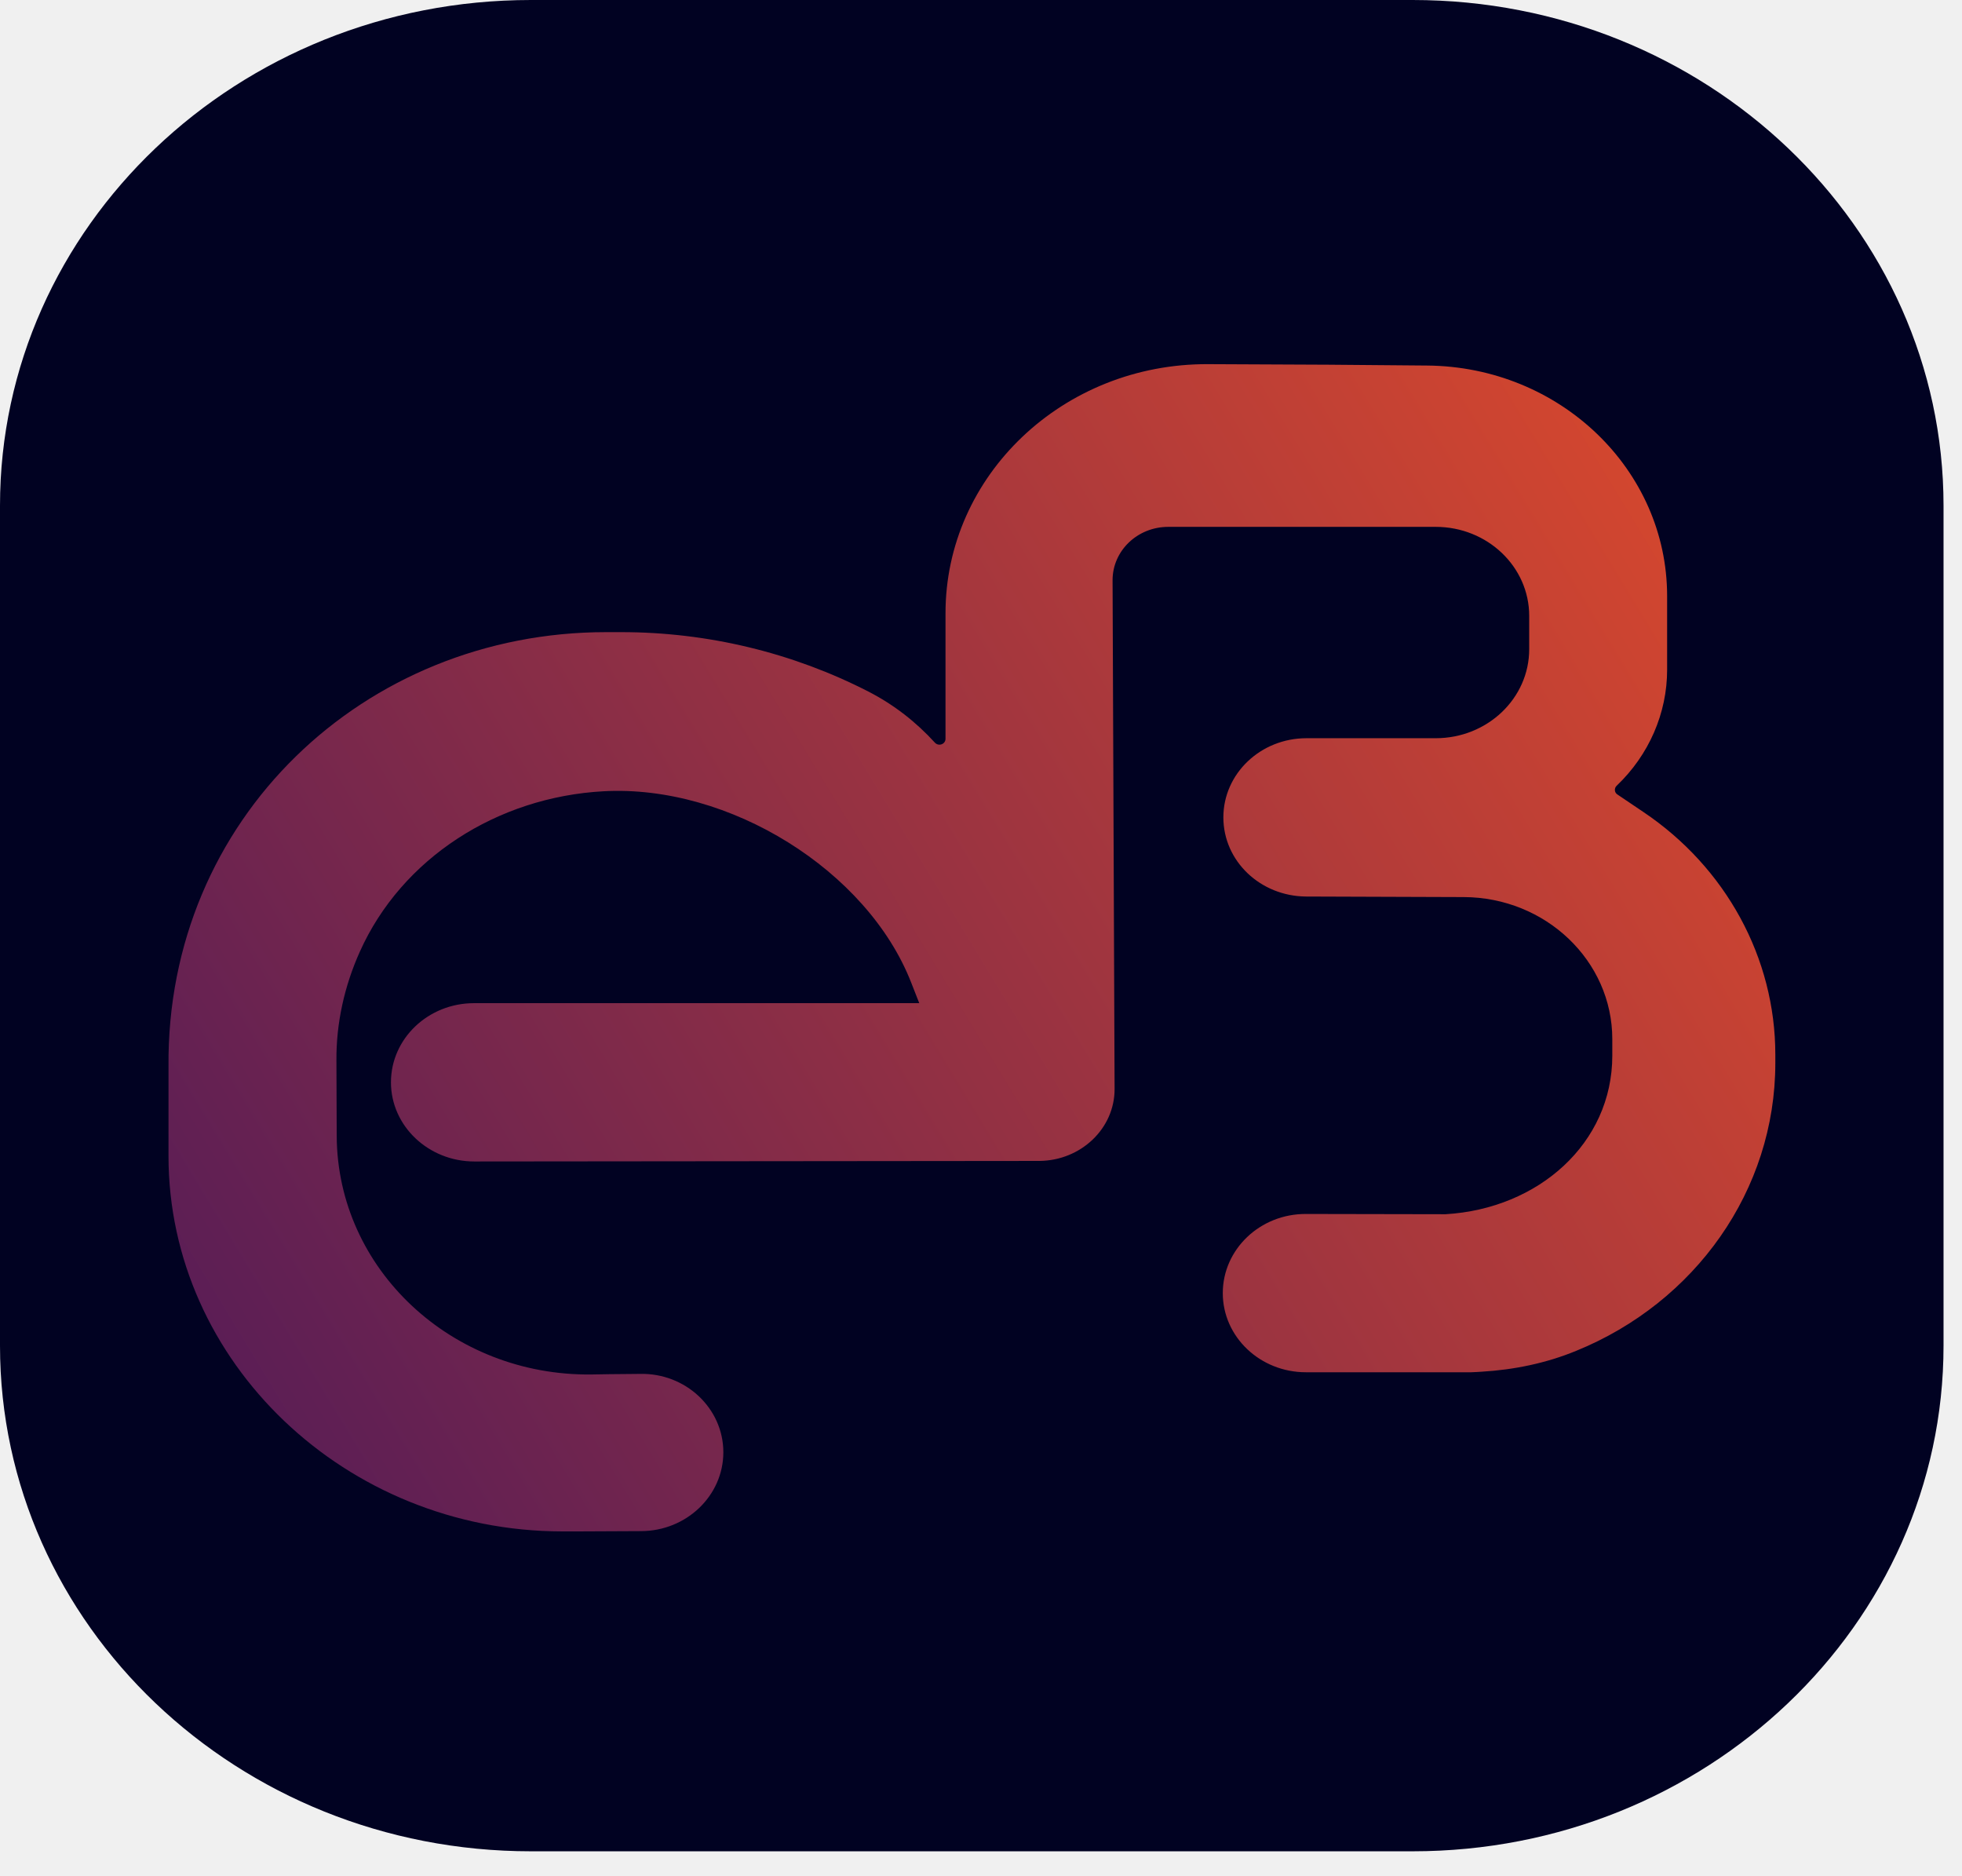
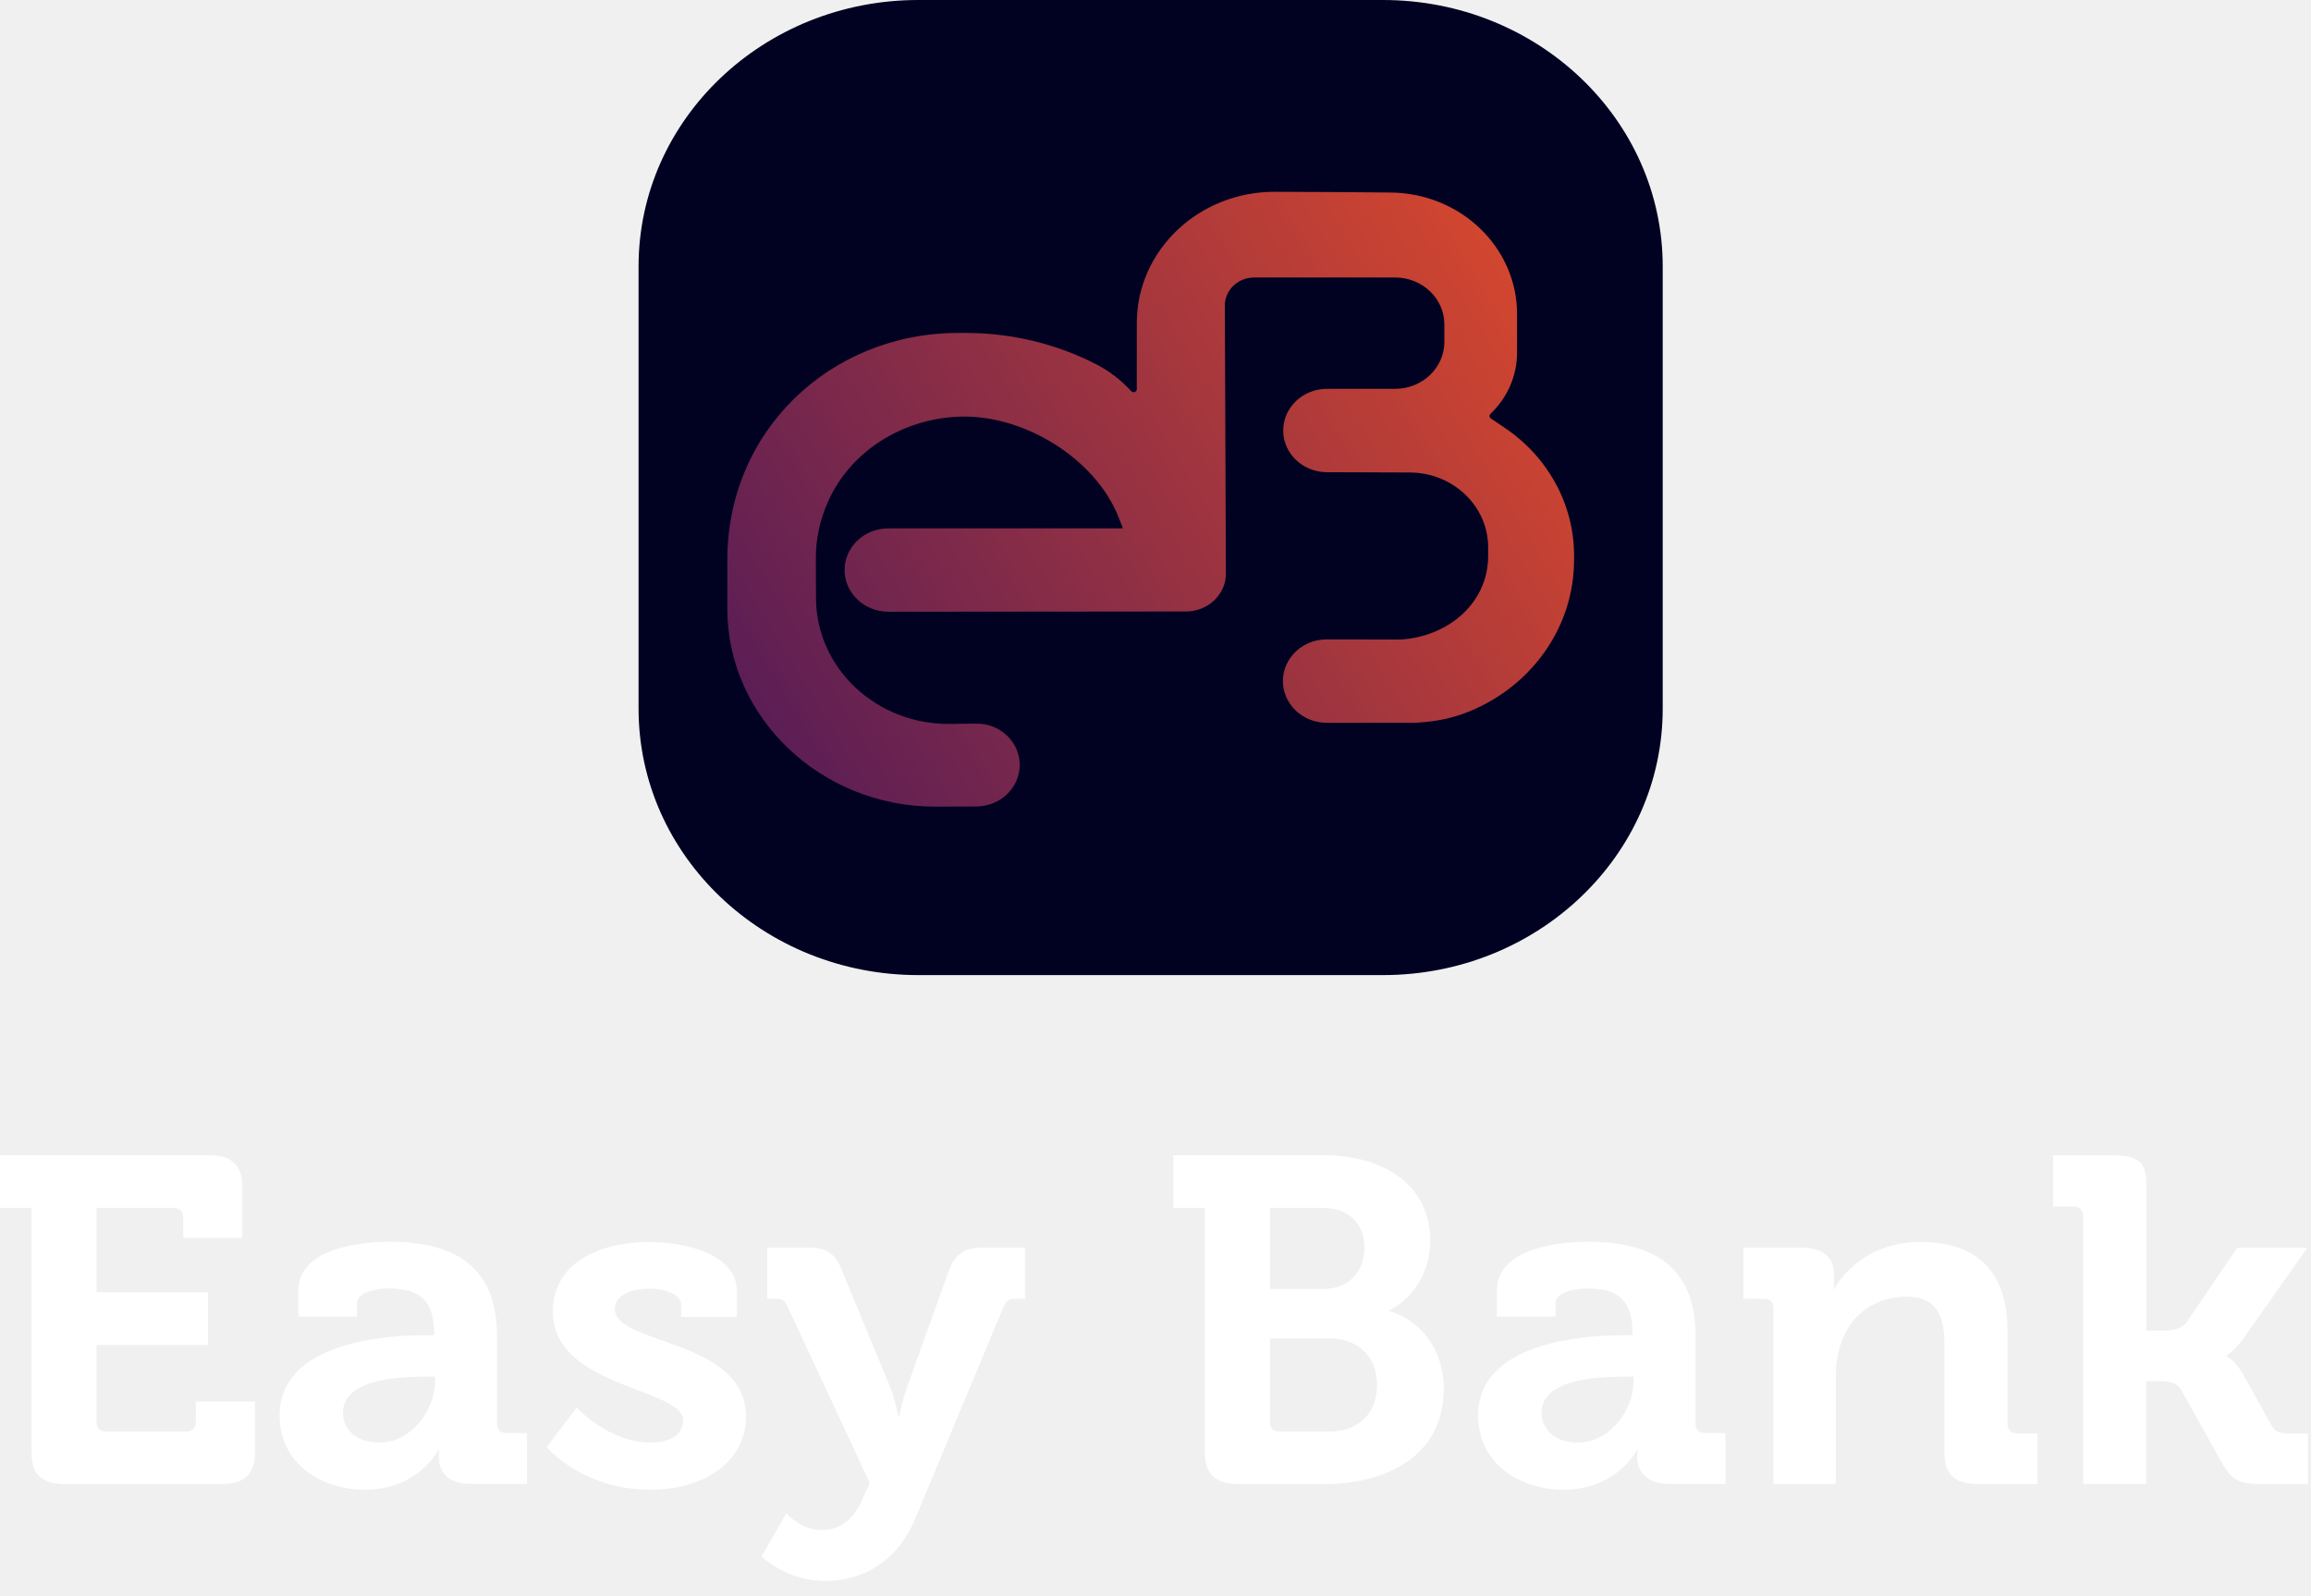
- <svg xmlns="http://www.w3.org/2000/svg" width="68" height="65" viewBox="0 0 68 65" fill="none">
-   <path d="M48.96 64.152H18.4C8.24 64.152 0 56.305 0 46.629V17.524C0 7.848 8.24 0 18.4 0H48.96C59.12 0 67.36 7.848 67.36 17.524V46.629C67.36 56.305 59.12 64.152 48.96 64.152Z" fill="#010222" />
-   <path d="M25.07 50.324C25.07 51.829 23.79 53.057 22.21 53.057L20.08 53.067H19.48C11.98 53.057 5.84 47.2 5.84 40.057V36.971C5.76 28.371 12.63 21.905 21.01 21.905H21.21H21.53C24.53 21.905 27.48 22.619 30.11 23.971C30.98 24.419 31.75 25.019 32.4 25.733C32.53 25.876 32.77 25.791 32.77 25.6V22.381V21.267C32.76 16.476 36.85 12.591 41.88 12.619L46.05 12.638L49.46 12.667C54.07 12.705 57.78 16.276 57.78 20.657V23.209C57.78 24.714 57.15 26.162 56.03 27.229C55.94 27.314 55.95 27.467 56.06 27.533L56.95 28.133C59.82 30.057 61.53 33.2 61.53 36.543V36.838C61.53 41.248 58.75 45.133 54.63 46.809C53.59 47.238 52.47 47.467 51.35 47.533L51.19 47.543C51.12 47.543 51.06 47.552 50.99 47.552H45.26C43.67 47.552 42.38 46.324 42.38 44.809C42.38 43.295 43.67 42.057 45.27 42.067L50.08 42.076C50.09 42.076 50.09 42.076 50.1 42.076C53.32 41.886 55.88 39.619 55.88 36.581V36.01C55.88 33.295 53.57 31.095 50.73 31.086L45.27 31.067C43.68 31.057 42.4 29.838 42.4 28.324C42.4 26.809 43.69 25.581 45.28 25.581H49.76C51.55 25.581 53 24.2 53 22.495V21.343C53 19.638 51.55 18.257 49.76 18.257H40.49C39.42 18.257 38.56 19.086 38.56 20.105L38.63 37.724C38.64 39.105 37.46 40.219 36.02 40.229L16.44 40.248C14.85 40.248 13.55 39.019 13.55 37.505C13.55 35.99 14.84 34.762 16.43 34.762H31.86L31.58 34.048C30.06 30.162 25.27 27.181 20.92 27.419C17.23 27.619 13.92 29.743 12.47 32.981C11.94 34.162 11.65 35.448 11.66 36.752L11.67 39.362C11.69 43.981 15.66 47.686 20.5 47.629L21.11 47.619L22.18 47.609C23.76 47.571 25.07 48.8 25.07 50.324Z" fill="url(#paint0_linear_9_98)" />
+ <svg xmlns="http://www.w3.org/2000/svg" width="152" height="105" viewBox="0 0 152 105" fill="none">
+   <path d="M2.12 79.419H0.05V76.048H13.72C15.22 76.048 15.89 76.686 15.89 78.114V81.391H12.1V80.086C12.1 79.657 11.85 79.419 11.4 79.419H6.3V85.067H13.63V88.438H6.3V93.562C6.3 93.99 6.55 94.229 7 94.229H12.23C12.68 94.229 12.93 93.99 12.93 93.562V92.257H16.72V95.533C16.72 96.99 16.05 97.6 14.55 97.6H4.29C2.76 97.6 2.12 96.99 2.12 95.533V79.419V79.419Z" fill="white" />
+   <path d="M14.55 97.638H4.29C2.74 97.638 2.07 97.01 2.07 95.524V79.467H0V76H13.72C15.25 76 15.94 76.648 15.94 78.114V81.438H12.05V80.086C12.05 79.686 11.82 79.467 11.4 79.467H6.35V85.019H13.68V88.486H6.35V93.562C6.35 93.962 6.58 94.181 7 94.181H12.23C12.65 94.181 12.88 93.962 12.88 93.562V92.21H16.77V95.533C16.77 96.99 16.08 97.638 14.55 97.638ZM0.1 79.371H2.17V95.533C2.17 96.962 2.78 97.552 4.29 97.552H14.55C16.03 97.552 16.67 96.952 16.67 95.533V92.305H12.98V93.562C12.98 94.01 12.7 94.276 12.23 94.276H7C6.53 94.276 6.25 94.01 6.25 93.562V88.391H13.58V85.114H6.25V79.371H11.4C11.88 79.371 12.15 79.629 12.15 80.086V81.343H15.84V78.114C15.84 76.724 15.19 76.095 13.72 76.095H0.1V79.371Z" fill="white" />
+   <path d="M28.09 87.886H28.6V87.762C28.6 85.543 27.68 84.724 25.6 84.724C24.87 84.724 23.43 84.905 23.43 85.752V86.571H19.67V84.933C19.67 82.048 23.94 81.743 25.63 81.743C31.05 81.743 32.64 84.448 32.64 87.905V93.667C32.64 94.095 32.89 94.333 33.34 94.333H34.61V97.581H30.98C29.48 97.581 28.91 96.79 28.91 95.886C28.91 95.495 28.94 95.219 28.94 95.219H28.88C28.88 95.219 27.64 97.952 23.97 97.952C21.07 97.952 18.43 96.219 18.43 93.124C18.43 88.276 25.44 87.886 28.09 87.886ZM24.96 94.952C27.13 94.952 28.66 92.771 28.66 90.886V90.524H27.96C25.86 90.524 22.51 90.8 22.51 92.952C22.51 93.981 23.31 94.952 24.96 94.952Z" fill="white" />
+   <path d="M23.98 98.01C21.2 98.01 18.39 96.333 18.39 93.133C18.39 88.352 25.18 87.838 28.09 87.838H28.55V87.762C28.55 85.638 27.7 84.771 25.6 84.771C24.81 84.771 23.48 84.981 23.48 85.752V86.619H19.62V84.933C19.62 81.933 24.22 81.695 25.63 81.695C30.38 81.695 32.69 83.724 32.69 87.905V93.667C32.69 94.067 32.92 94.286 33.34 94.286H34.66V97.629H30.98C29.07 97.629 28.86 96.409 28.86 95.886C28.86 95.638 28.87 95.438 28.88 95.314C28.64 95.781 27.27 98.01 23.98 98.01ZM28.09 87.933C25.2 87.933 18.49 88.438 18.49 93.133C18.49 96.267 21.25 97.914 23.98 97.914C27.57 97.914 28.83 95.238 28.84 95.21L28.85 95.181H29L28.99 95.238C28.99 95.238 28.96 95.514 28.96 95.905C28.96 96.952 29.7 97.552 30.98 97.552H34.56V94.4H33.34C32.87 94.4 32.59 94.133 32.59 93.686V87.924C32.59 83.809 30.31 81.809 25.63 81.809C24.24 81.809 19.72 82.038 19.72 84.952V86.543H23.38V85.771C23.38 84.724 25.37 84.695 25.6 84.695C27.76 84.695 28.64 85.591 28.64 87.781V87.952H28.09V87.933ZM24.96 95C23.23 95 22.46 93.971 22.46 92.952C22.46 91.314 24.31 90.476 27.96 90.476H28.71V90.886C28.71 92.829 27.11 95 24.96 95ZM27.96 90.571C24.38 90.571 22.56 91.371 22.56 92.952C22.56 93.924 23.3 94.905 24.96 94.905C27.05 94.905 28.61 92.781 28.61 90.886V90.571H27.96Z" fill="white" />
+   <path d="M37.93 92.676C37.93 92.676 40 94.952 42.77 94.952C44.01 94.952 44.97 94.467 44.97 93.438C44.97 91.257 36.4 91.286 36.4 86.276C36.4 83.181 39.33 81.752 42.71 81.752C44.91 81.752 48.41 82.448 48.41 84.972V86.581H44.84V85.819C44.84 85.095 43.69 84.724 42.8 84.724C41.37 84.724 40.38 85.21 40.38 86.124C40.38 88.552 49.01 88.067 49.01 93.229C49.01 96.143 46.3 97.962 42.77 97.962C38.31 97.962 36.02 95.2 36.02 95.2L37.93 92.676Z" fill="white" />
+   <path d="M42.77 98.01C38.34 98.01 36 95.257 35.98 95.229L35.96 95.2L37.93 92.6L37.97 92.648C37.99 92.667 40.06 94.905 42.78 94.905C44.13 94.905 44.93 94.352 44.93 93.438C44.93 92.6 43.56 92.076 41.97 91.467C39.47 90.514 36.36 89.324 36.36 86.276C36.36 84.819 37.02 83.619 38.27 82.819C39.4 82.095 40.93 81.714 42.72 81.714C44.86 81.714 48.47 82.4 48.47 84.981V86.638H44.8V85.829C44.8 85.114 43.61 84.781 42.81 84.781C41.33 84.781 40.44 85.286 40.44 86.133C40.44 87.086 41.87 87.591 43.53 88.181C46 89.057 49.07 90.143 49.07 93.229C49.06 96.038 46.47 98.01 42.77 98.01ZM36.08 95.2C36.34 95.486 38.63 97.914 42.77 97.914C46.42 97.914 48.96 95.99 48.96 93.229C48.96 90.2 45.92 89.124 43.48 88.267C41.79 87.667 40.32 87.152 40.32 86.133C40.32 85.229 41.24 84.686 42.79 84.686C43.66 84.686 44.88 85.038 44.88 85.829V86.543H48.35V84.971C48.35 82.467 44.8 81.8 42.7 81.8C39.67 81.8 36.44 82.971 36.44 86.276C36.44 89.257 39.52 90.438 41.99 91.381C43.68 92.029 45.01 92.533 45.01 93.438C45.01 94.419 44.17 95 42.76 95C40.21 95 38.23 93.076 37.92 92.752L36.08 95.2Z" fill="white" />
+   <path d="M54.04 100.724C55.16 100.724 56.14 100.086 56.72 98.752L57.26 97.571L51.84 85.952C51.65 85.495 51.43 85.409 50.98 85.409H50.5V82.133H53.18C54.33 82.133 54.9 82.524 55.31 83.59L58.5 91.324C58.82 92.114 59.07 93.39 59.07 93.39H59.13C59.13 93.39 59.38 92.114 59.67 91.324L62.44 83.59C62.82 82.533 63.49 82.133 64.61 82.133H67.35V85.409H66.87C66.39 85.409 66.14 85.505 65.95 85.952L60.12 99.943C58.97 102.733 56.68 103.981 54.26 103.981C51.71 103.981 50.15 102.4 50.15 102.4L51.71 99.667C51.72 99.657 52.7 100.724 54.04 100.724Z" fill="white" />
+   <path d="M54.27 104.01C51.73 104.01 50.14 102.429 50.12 102.419L50.1 102.39L51.71 99.571L51.76 99.619C51.77 99.629 52.75 100.667 54.05 100.667C55.21 100.667 56.14 99.981 56.68 98.724L57.21 97.562L51.8 85.962C51.61 85.514 51.41 85.448 50.99 85.448H50.46V82.076H53.19C54.36 82.076 54.95 82.476 55.37 83.562L58.56 91.295C58.83 91.962 59.06 92.99 59.12 93.286C59.18 92.99 59.4 91.962 59.65 91.295L62.42 83.562C62.8 82.514 63.46 82.076 64.63 82.076H67.42V85.448H66.89C66.43 85.448 66.2 85.524 66.01 85.962L60.18 99.952C59.11 102.533 56.96 104.01 54.27 104.01ZM50.22 102.381C50.43 102.581 51.95 103.924 54.27 103.924C56.92 103.924 59.04 102.467 60.09 99.914L65.92 85.924C66.12 85.438 66.41 85.352 66.89 85.352H67.32V82.171H64.63C63.49 82.171 62.88 82.581 62.51 83.6L59.74 91.333C59.46 92.114 59.2 93.381 59.2 93.391L59.19 93.429H59.04L59.03 93.391C59.03 93.381 58.77 92.114 58.46 91.333L55.27 83.6C54.86 82.562 54.3 82.171 53.18 82.171H50.55V85.352H50.98C51.43 85.352 51.68 85.438 51.89 85.924L57.31 97.562L57.3 97.581L56.76 98.762C56.21 100.057 55.24 100.762 54.04 100.762C52.86 100.762 51.94 99.943 51.73 99.733L50.22 102.381Z" fill="white" />
+   <path d="M79.3 79.419H77.23V76.048H87.01C91.09 76.048 94.02 78.048 94.02 81.6C94.02 84 92.65 85.543 91.28 86.21V86.267C93.73 86.962 94.91 89.152 94.91 91.333C94.91 95.638 91.31 97.581 87.1 97.581H81.46C79.96 97.581 79.29 96.971 79.29 95.514V79.419H79.3ZM87.04 84.848C88.79 84.848 89.78 83.638 89.78 82.086C89.78 80.543 88.82 79.419 86.98 79.419H83.48V84.848H87.04ZM84.18 94.229H87.43C89.47 94.229 90.62 92.924 90.62 91.105C90.62 89.314 89.44 88.01 87.43 88.01H83.48V93.562C83.48 93.981 83.73 94.229 84.18 94.229Z" fill="white" />
+   <path d="M87.11 97.638H81.47C79.94 97.638 79.25 96.99 79.25 95.524V79.467H77.18V76H87.01C91.3 76 94.07 78.2 94.07 81.6C94.07 84.019 92.66 85.581 91.33 86.238C93.54 86.886 94.96 88.886 94.96 91.343C94.96 95.99 90.91 97.638 87.11 97.638ZM77.28 79.371H79.35V95.533C79.35 96.943 79.98 97.552 81.47 97.552H87.11C90.86 97.552 94.87 95.924 94.87 91.352C94.87 88.924 93.46 86.952 91.27 86.333L91.23 86.324V86.2L91.26 86.191C92.57 85.552 93.97 84.019 93.97 81.619C93.97 78.276 91.24 76.114 87.01 76.114H77.28V79.371ZM87.43 94.276H84.18C83.71 94.276 83.43 94.01 83.43 93.562V87.962H87.43C89.4 87.962 90.67 89.191 90.67 91.105C90.66 93.029 89.39 94.276 87.43 94.276ZM83.53 88.057V93.562C83.53 93.962 83.76 94.181 84.18 94.181H87.43C89.36 94.181 90.57 93 90.57 91.105C90.57 89.257 89.34 88.057 87.43 88.057H83.53ZM87.04 84.895H83.42V79.371H86.97C88.73 79.371 89.82 80.409 89.82 82.086C89.83 83.771 88.71 84.895 87.04 84.895ZM83.53 84.8H87.05C88.66 84.8 89.74 83.705 89.74 82.086C89.74 80.467 88.68 79.467 86.99 79.467H83.53V84.8Z" fill="white" />
+   <path d="M106.92 87.886H107.43V87.762C107.43 85.543 106.51 84.724 104.43 84.724C103.7 84.724 102.26 84.905 102.26 85.752V86.571H98.5V84.933C98.5 82.048 102.77 81.743 104.46 81.743C109.88 81.743 111.47 84.448 111.47 87.905V93.667C111.47 94.095 111.72 94.333 112.17 94.333H113.44V97.581H109.81C108.31 97.581 107.74 96.79 107.74 95.886C107.74 95.495 107.77 95.219 107.77 95.219H107.71C107.71 95.219 106.47 97.952 102.8 97.952C99.9 97.952 97.26 96.219 97.26 93.124C97.27 88.276 104.28 87.886 106.92 87.886ZM103.8 94.952C105.97 94.952 107.5 92.771 107.5 90.886V90.524H106.8C104.7 90.524 101.35 90.8 101.35 92.952C101.35 93.981 102.14 94.952 103.8 94.952Z" fill="white" />
+   <path d="M102.81 98.01C100.03 98.01 97.22 96.333 97.22 93.133C97.22 88.352 104.01 87.838 106.92 87.838H107.38V87.762C107.38 85.638 106.53 84.771 104.43 84.771C103.64 84.771 102.31 84.981 102.31 85.752V86.619H98.45V84.933C98.45 81.933 103.05 81.695 104.46 81.695C109.21 81.695 111.52 83.724 111.52 87.905V93.667C111.52 94.067 111.75 94.286 112.17 94.286H113.49V97.629H109.81C108.48 97.629 107.69 96.971 107.69 95.886C107.69 95.638 107.7 95.438 107.71 95.324C107.47 95.79 106.1 98.01 102.81 98.01ZM106.92 87.933C104.03 87.933 97.32 88.438 97.32 93.133C97.32 96.267 100.08 97.914 102.81 97.914C106.4 97.914 107.66 95.238 107.67 95.21L107.68 95.181H107.83L107.82 95.238C107.82 95.238 107.79 95.514 107.79 95.905C107.79 96.952 108.53 97.552 109.81 97.552H113.39V94.4H112.17C111.7 94.4 111.42 94.133 111.42 93.686V87.924C111.42 83.809 109.14 81.809 104.46 81.809C103.07 81.809 98.55 82.038 98.55 84.952V86.543H102.21V85.771C102.21 84.724 104.2 84.695 104.43 84.695C106.59 84.695 107.47 85.591 107.47 87.781V87.952H106.92V87.933ZM103.8 95C102.07 95 101.3 93.971 101.3 92.952C101.3 91.314 103.15 90.476 106.8 90.476H107.55V90.886C107.54 92.829 105.94 95 103.8 95ZM106.79 90.571C103.21 90.571 101.39 91.371 101.39 92.952C101.39 93.924 102.13 94.905 103.79 94.905C105.88 94.905 107.44 92.781 107.44 90.886V90.571H106.79Z" fill="white" />
+   <path d="M116.7 86.067C116.7 85.609 116.45 85.4 116 85.4H114.73V82.124H118.46C119.89 82.124 120.59 82.762 120.59 83.857V84.314C120.59 84.648 120.53 84.981 120.53 84.981H120.59C121.29 83.676 123.04 81.762 126.33 81.762C129.93 81.762 132 83.552 132 87.648V93.686C132 94.114 132.25 94.352 132.7 94.352H133.97V97.6H130.11C128.58 97.6 127.94 96.99 127.94 95.533V88.429C127.94 86.543 127.43 85.276 125.39 85.276C123.22 85.276 121.6 86.581 121.02 88.429C120.8 89.067 120.7 89.762 120.7 90.495V97.591H116.69V86.067H116.7Z" fill="white" />
+   <path d="M134.02 97.638H130.11C128.56 97.638 127.89 97.01 127.89 95.524V88.419C127.89 86.238 127.14 85.314 125.39 85.314C123.32 85.314 121.67 86.514 121.07 88.438C120.86 89.038 120.75 89.733 120.75 90.486V97.629H116.64V86.067C116.64 85.657 116.42 85.448 115.99 85.448H114.67V82.076H118.45C119.88 82.076 120.63 82.695 120.63 83.857V84.314C120.63 84.533 120.6 84.743 120.59 84.867C121.07 84.019 122.71 81.714 126.32 81.714C130.12 81.714 132.04 83.714 132.04 87.648V93.686C132.04 94.086 132.27 94.305 132.69 94.305H134.01V97.638H134.02ZM125.4 85.229C127.69 85.229 128 86.848 128 88.429V95.533C128 96.962 128.61 97.552 130.12 97.552H133.92V94.4H132.7C132.23 94.4 131.95 94.133 131.95 93.686V87.648C131.95 83.771 130.06 81.809 126.33 81.809C122.64 81.809 121.04 84.248 120.64 85L120.63 85.029H120.48L120.49 84.971C120.49 84.971 120.55 84.638 120.55 84.314V83.857C120.55 82.752 119.83 82.171 118.47 82.171H114.79V85.352H116.01C116.5 85.352 116.76 85.6 116.76 86.067V97.543H120.68V90.495C120.68 89.724 120.79 89.029 121 88.419C121.59 86.448 123.28 85.229 125.4 85.229Z" fill="white" />
+   <path d="M137.05 80C137.05 79.543 136.8 79.333 136.35 79.333H135.08V76.057H138.94C140.44 76.057 141.11 76.391 141.11 77.819V87.591H142.32C142.83 87.591 143.5 87.495 143.85 87.01L147.16 82.124H151.65L147.54 87.952C146.84 88.924 146.33 89.162 146.33 89.162V89.219C146.33 89.219 146.9 89.429 147.48 90.429L149.33 93.762C149.58 94.219 149.9 94.343 150.67 94.343H151.75V97.591H148.75C147.38 97.591 146.84 97.381 146.2 96.257L143.49 91.4C143.17 90.857 142.5 90.819 141.99 90.819H141.1V97.581H137.05V80V80Z" fill="white" />
+   <path d="M151.79 97.638H148.75C147.38 97.638 146.82 97.438 146.16 96.276L143.45 91.419C143.15 90.914 142.54 90.867 142 90.867H141.16V97.629H137.01V80C137.01 79.591 136.79 79.381 136.36 79.381H135.04V76.01H138.95C140.39 76.01 141.17 76.295 141.17 77.819V87.543H142.33C143.05 87.543 143.55 87.352 143.82 86.99L147.15 82.086H151.76L151.71 82.162L147.6 87.99C146.98 88.848 146.52 89.143 146.4 89.21C146.53 89.267 147.03 89.543 147.54 90.429L149.39 93.762C149.63 94.191 149.92 94.314 150.68 94.314H151.81V97.638H151.79ZM141.05 90.781H141.99C142.41 90.781 143.18 90.781 143.53 91.381L146.24 96.238C146.88 97.362 147.42 97.552 148.74 97.552H151.69V94.4H150.66C149.86 94.4 149.54 94.257 149.28 93.8L147.43 90.467C146.87 89.495 146.31 89.276 146.31 89.276L146.28 89.267V89.143L146.31 89.133C146.31 89.133 146.82 88.886 147.5 87.933L151.56 82.181H147.19L143.89 87.048C143.6 87.448 143.07 87.648 142.32 87.648H141.06V77.809C141.06 76.362 140.35 76.095 138.94 76.095H135.13V79.276H136.35C136.84 79.276 137.1 79.524 137.1 79.99V97.543H141.05V90.781Z" fill="white" />
+   <path d="M90.96 64.152H60.4C50.24 64.152 42 56.305 42 46.629V17.524C42 7.848 50.24 0 60.4 0H90.96C101.12 0 109.36 7.848 109.36 17.524V46.629C109.36 56.305 101.12 64.152 90.96 64.152Z" fill="#010222" />
+   <path d="M67.07 50.324C67.07 51.829 65.79 53.057 64.21 53.057L62.08 53.067H61.48C53.98 53.057 47.84 47.2 47.84 40.057V36.971C47.76 28.371 54.63 21.905 63.01 21.905H63.21H63.53C66.53 21.905 69.48 22.619 72.11 23.971C72.98 24.419 73.75 25.019 74.4 25.733C74.53 25.876 74.77 25.791 74.77 25.6V22.381V21.267C74.76 16.476 78.85 12.591 83.88 12.619L88.05 12.638L91.46 12.667C96.07 12.705 99.78 16.276 99.78 20.657V23.209C99.78 24.714 99.15 26.162 98.03 27.229C97.94 27.314 97.95 27.467 98.06 27.533L98.95 28.133C101.82 30.057 103.53 33.2 103.53 36.543V36.838C103.53 41.248 100.75 45.133 96.63 46.809C95.59 47.238 94.47 47.467 93.35 47.533L93.19 47.543C93.12 47.543 93.06 47.552 92.99 47.552H87.26C85.67 47.552 84.38 46.324 84.38 44.809C84.38 43.295 85.67 42.057 87.27 42.067L92.08 42.076C92.09 42.076 92.09 42.076 92.1 42.076C95.32 41.886 97.88 39.619 97.88 36.581V36.01C97.88 33.295 95.57 31.095 92.73 31.086L87.27 31.067C85.68 31.057 84.4 29.838 84.4 28.324C84.4 26.809 85.69 25.581 87.28 25.581H91.76C93.55 25.581 95 24.2 95 22.495V21.343C95 19.638 93.55 18.257 91.76 18.257H82.49C81.42 18.257 80.56 19.086 80.56 20.105L80.63 37.724C80.64 39.105 79.46 40.219 78.02 40.229L58.44 40.248C56.85 40.248 55.55 39.019 55.55 37.505C55.55 35.99 56.84 34.762 58.43 34.762H73.86L73.58 34.048C72.06 30.162 67.27 27.181 62.92 27.419C59.23 27.619 55.92 29.743 54.47 32.981C53.94 34.162 53.65 35.448 53.66 36.752L53.67 39.362C53.69 43.981 57.66 47.686 62.5 47.629L63.11 47.619L64.18 47.609C65.76 47.571 67.07 48.8 67.07 50.324Z" fill="url(#paint0_linear_9_71)" />
  <defs>
-     <linearGradient id="paint0_linear_9_98" x1="9.173" y1="49.038" x2="58.238" y2="19.294" gradientUnits="userSpaceOnUse">
+     <linearGradient id="paint0_linear_9_71" x1="51.173" y1="49.038" x2="100.238" y2="19.294" gradientUnits="userSpaceOnUse">
      <stop stop-color="#5C1E55" />
      <stop offset="1" stop-color="#D2462F" />
    </linearGradient>
  </defs>
</svg>
